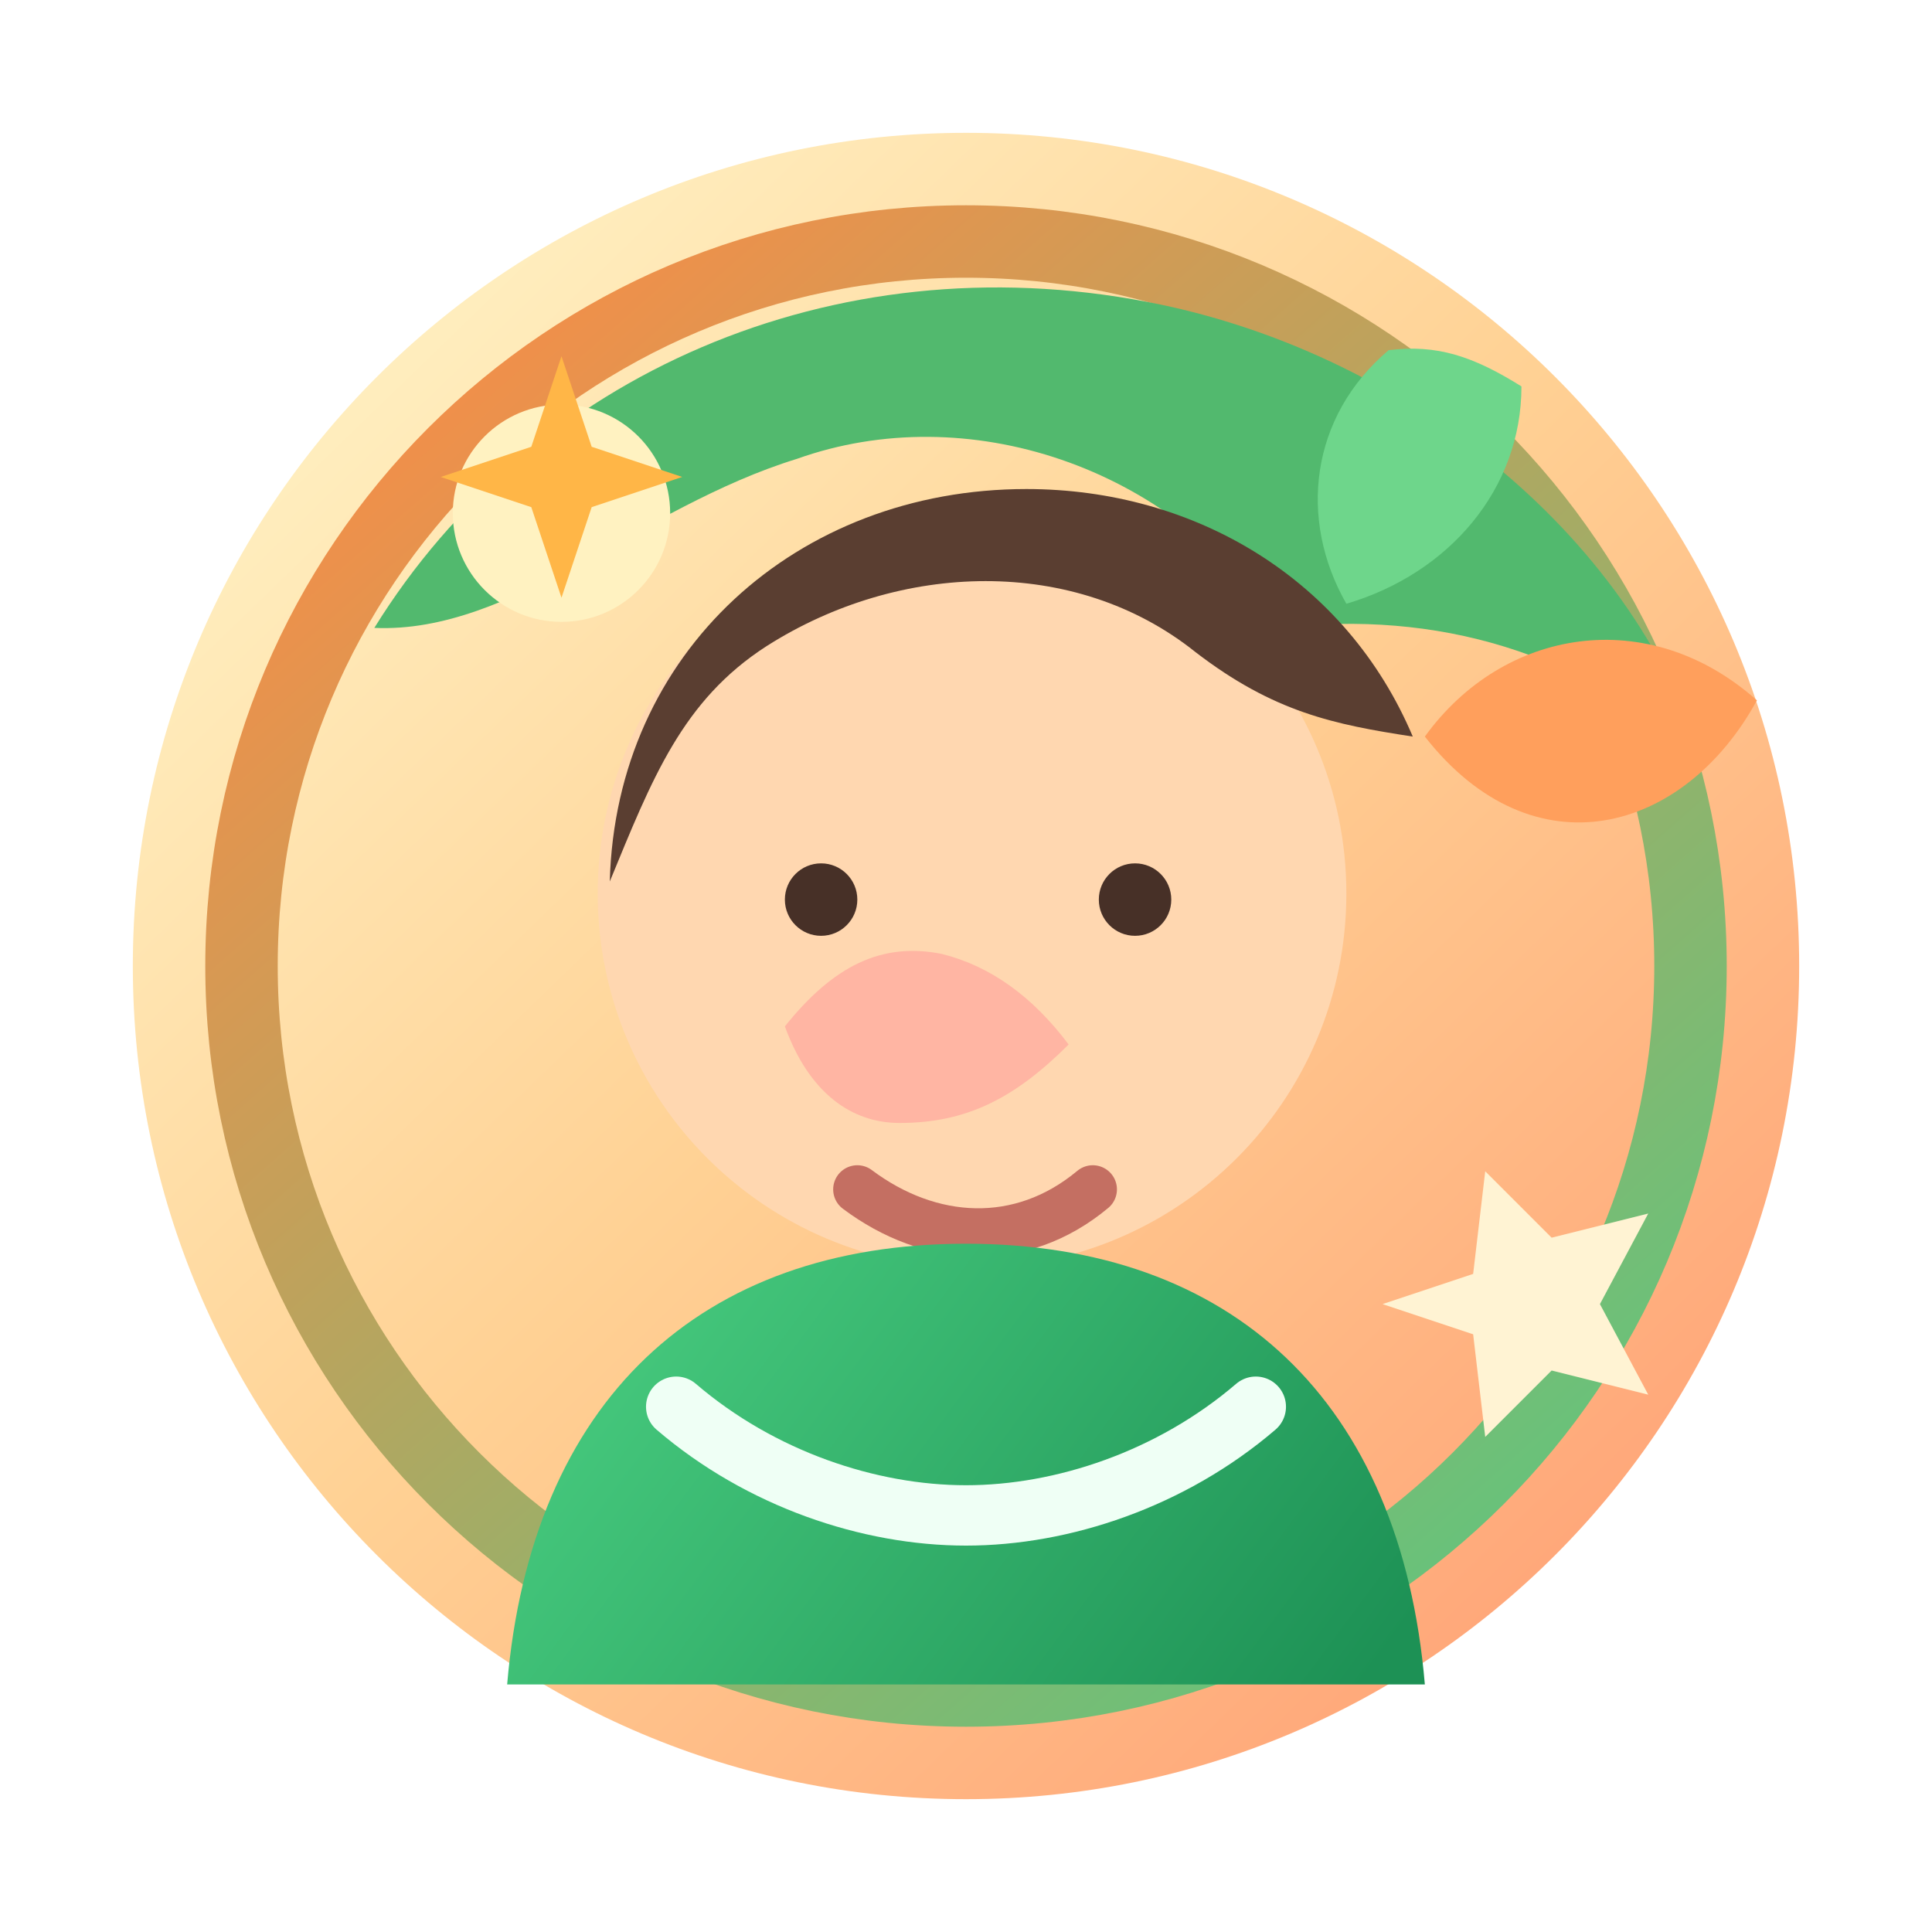
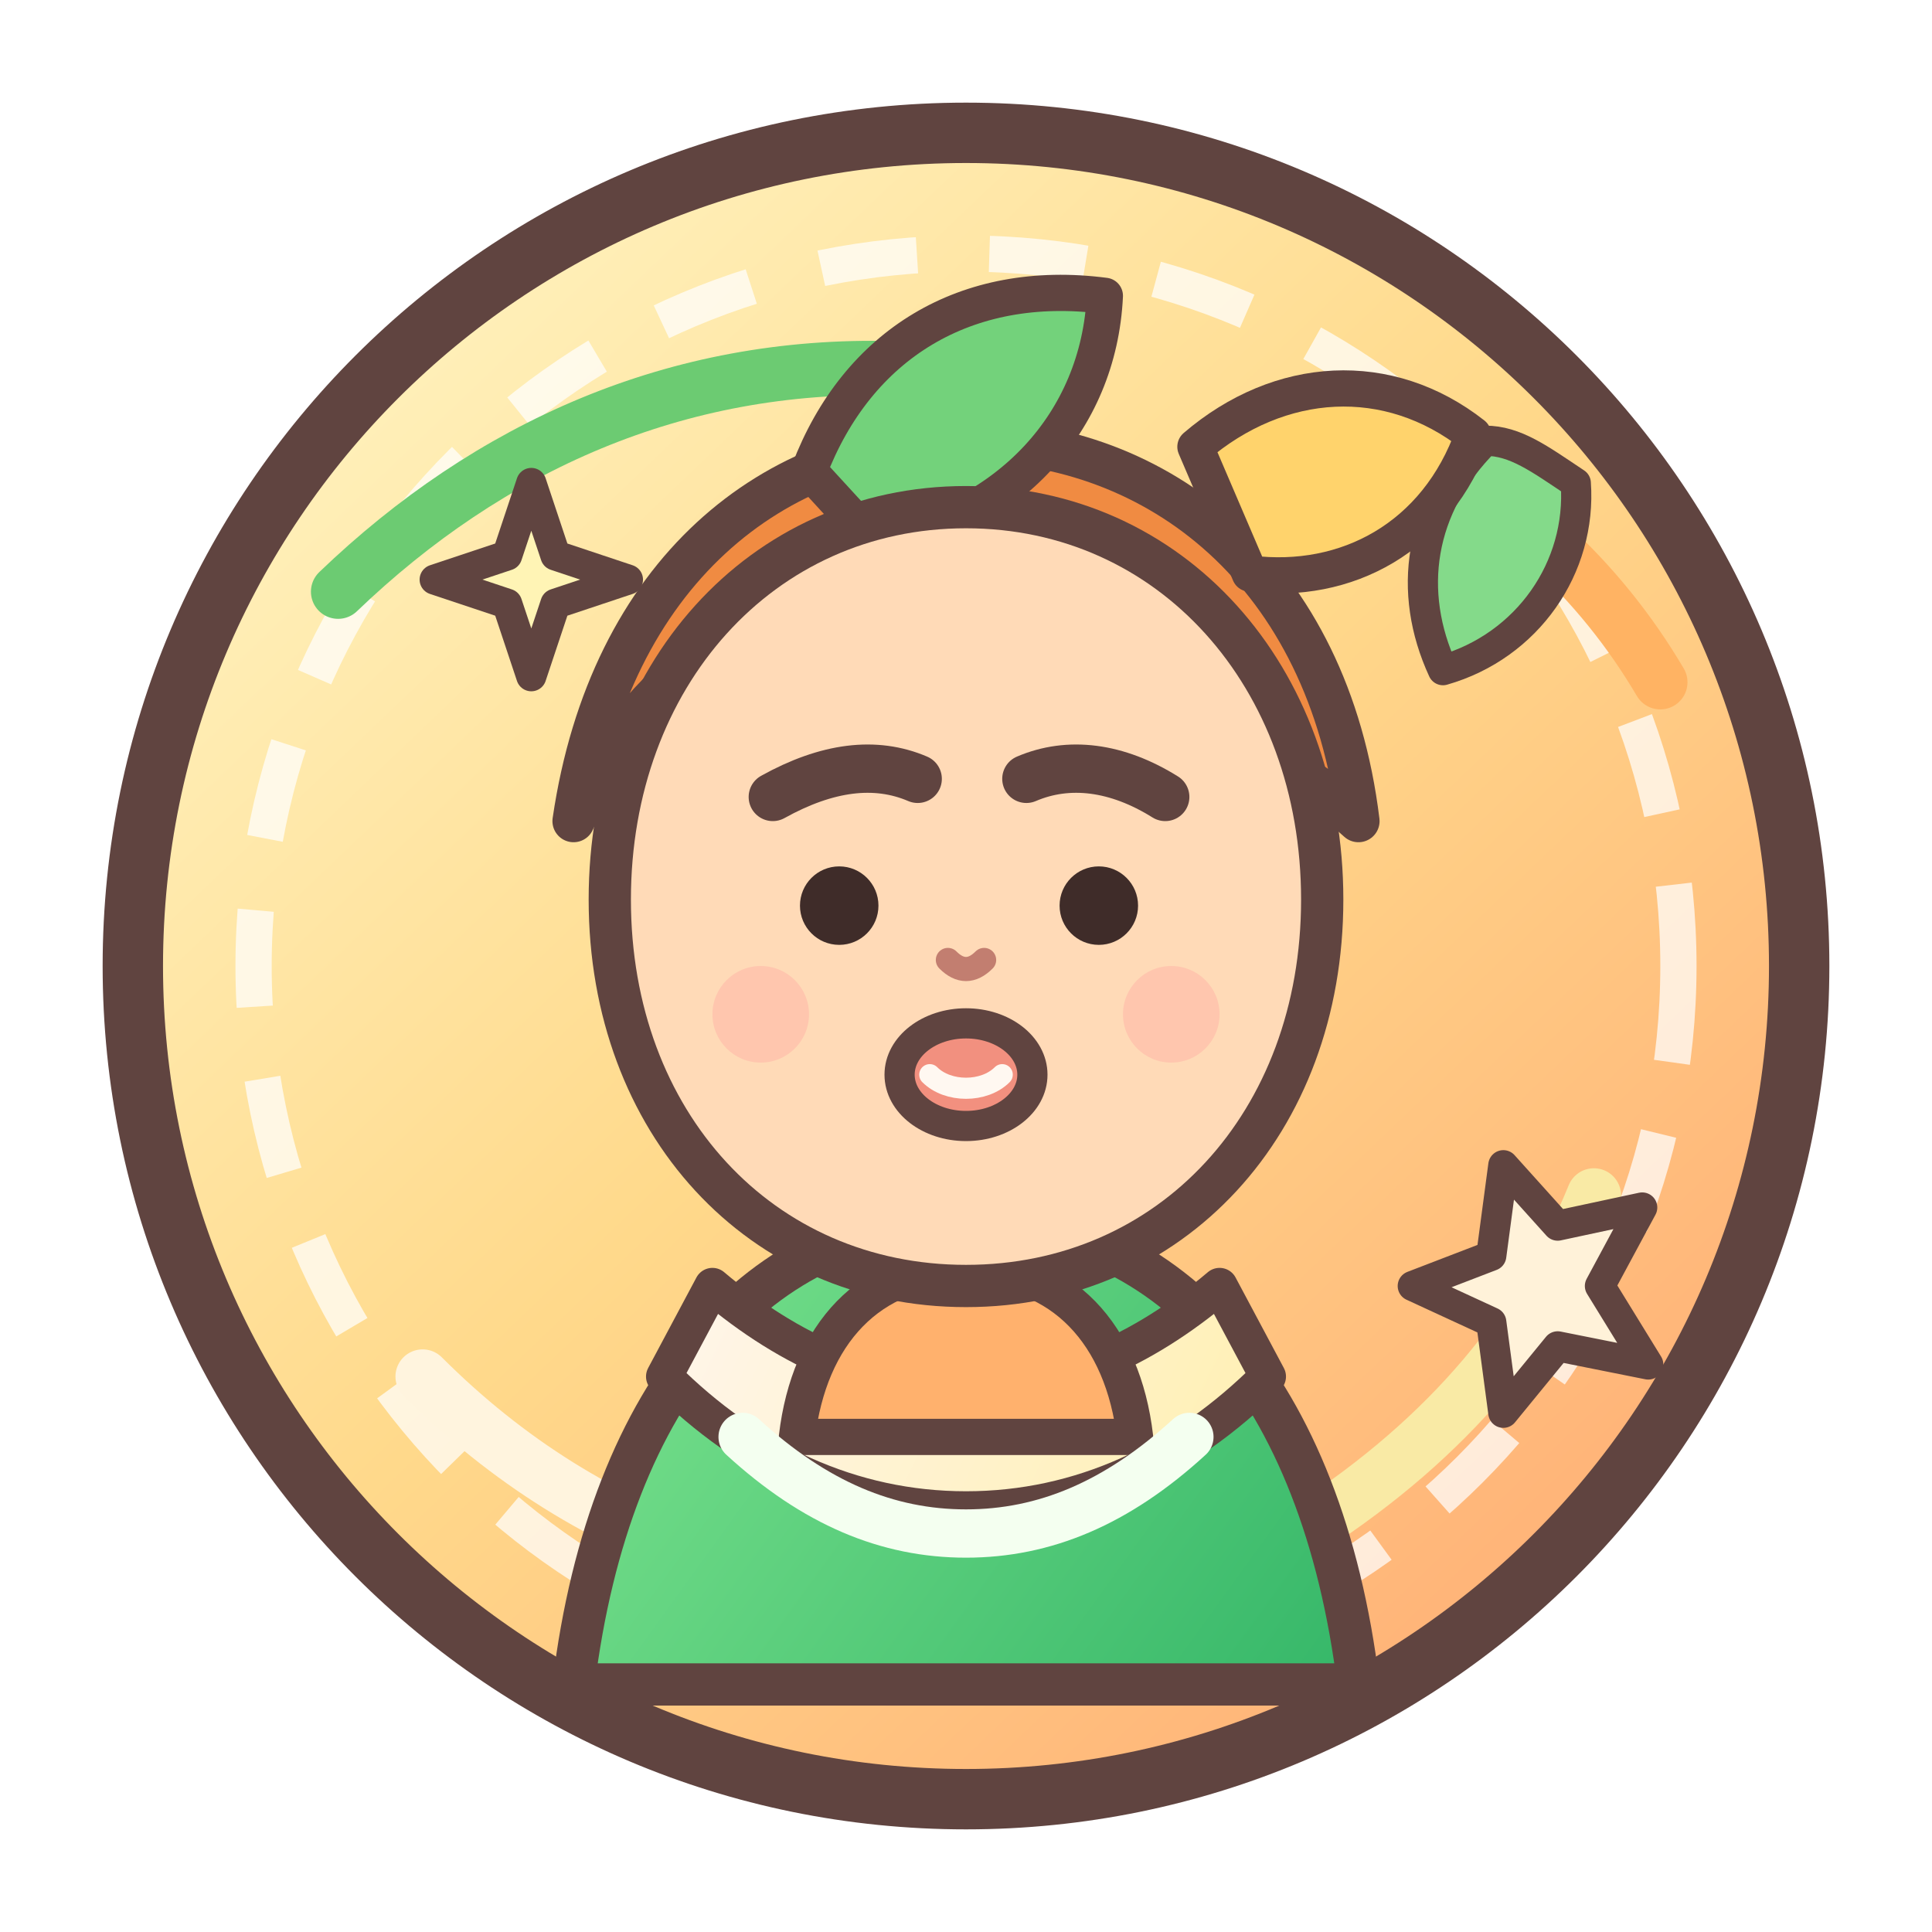
<svg xmlns="http://www.w3.org/2000/svg" width="320" height="320" viewBox="0 0 320 320" fill="none">
  <defs>
-     <linearGradient id="bg" x1="40" y1="34" x2="284" y2="286" gradientUnits="userSpaceOnUse">
-       <stop stop-color="#FFF5C9" />
-       <stop offset="0.48" stop-color="#FFD194" />
-       <stop offset="1" stop-color="#FF9D73" />
+     <linearGradient id="bloomBg" x1="36" y1="28" x2="288" y2="292" gradientUnits="userSpaceOnUse">
+       <stop stop-color="#FFF7C8" />
+       <stop offset="0.48" stop-color="#FFD98B" />
+       <stop offset="1" stop-color="#FFA772" />
    </linearGradient>
-     <linearGradient id="ring" x1="58" y1="42" x2="270" y2="282" gradientUnits="userSpaceOnUse">
-       <stop stop-color="#FF8A45" />
-       <stop offset="1" stop-color="#55C981" />
+     <linearGradient id="bloomBody" x1="103" y1="200" x2="222" y2="286" gradientUnits="userSpaceOnUse">
+       <stop stop-color="#7AE28D" />
+       <stop offset="1" stop-color="#34B668" />
    </linearGradient>
-     <linearGradient id="coat" x1="96" y1="195" x2="220" y2="287" gradientUnits="userSpaceOnUse">
-       <stop stop-color="#4BD082" />
-       <stop offset="1" stop-color="#1D9155" />
+     <linearGradient id="bloomScarf" x1="117" y1="205" x2="202" y2="246" gradientUnits="userSpaceOnUse">
+       <stop stop-color="#FFF5EA" />
+       <stop offset="1" stop-color="#FFF0B5" />
    </linearGradient>
  </defs>
-   <circle cx="160" cy="160" r="138" fill="url(#bg)" />
-   <circle cx="160" cy="160" r="120" fill="none" stroke="url(#ring)" stroke-width="12" />
-   <path d="M62 104C88 62 138 40 190 50C232 58 270 88 282 126C262 108 238 101 212 104C194 77 160 66 132 76C106 84 85 105 62 104Z" fill="#52B96E" />
-   <path d="M236 122C249 104 273 100 291 116C279 138 254 145 236 122Z" fill="#FF9F5C" />
-   <circle cx="161" cy="148" r="62" fill="#FFD7B0" />
-   <path d="M101 146C102 108 132 81 170 81C198 81 223 96 234 122C221 120 211 118 198 108C178 92 149 93 127 107C113 116 108 129 101 146Z" fill="#5A3E31" />
-   <path d="M130 170C138 160 146 156 156 158C164 160 171 165 177 173C168 182 160 186 149 186C141 186 134 181 130 170Z" fill="#FFB5A3" />
-   <circle cx="136" cy="149" r="6" fill="#473027" />
-   <circle cx="188" cy="149" r="6" fill="#473027" />
-   <path d="M142 197C154 206 169 207 181 197" stroke="#C46F62" stroke-width="8" stroke-linecap="round" />
-   <path d="M84 279C88 232 116 206 160 206C204 206 232 232 236 279H84Z" fill="url(#coat)" />
-   <path d="M112 233C126 245 144 251 160 251C176 251 194 245 208 233" stroke="#EFFFF5" stroke-width="10" stroke-linecap="round" />
-   <circle cx="93" cy="85" r="18" fill="#FFF2C1" />
-   <path d="M93 59L98 74L113 79L98 84L93 99L88 84L73 79L88 74L93 59Z" fill="#FFB647" />
-   <path d="M230 58C217 69 215 86 223 100C240 95 252 81 252 64C244 59 238 57 230 58Z" fill="#6ED68B" />
-   <path d="M246 194L257 205L273 201L265 216L273 231L257 227L246 238L244 221L229 216L244 211L246 194Z" fill="#FFF3D3" />
+   <circle cx="160" cy="160" r="138" fill="url(#bloomBg)" stroke="#604440" stroke-width="10" />
+   <circle cx="160" cy="160" r="118" fill="none" stroke="rgba(255,255,255,0.72)" stroke-width="6" stroke-dasharray="16 12" />
+   <path d="M56 98C81 74 112 60 148 61" stroke="#6CCB72" stroke-width="9" stroke-linecap="round" />
+   <path d="M232 74C250 82 265 96 275 113" stroke="#FFB363" stroke-width="9" stroke-linecap="round" />
+   <path d="M264 198C255 220 240 238 217 253" stroke="#F9EAA5" stroke-width="9" stroke-linecap="round" />
+   <path d="M70 228C84 242 100 252 118 258" stroke="#FFF4DE" stroke-width="9" stroke-linecap="round" />
+   <g stroke="#604440" stroke-width="5" stroke-linecap="round" stroke-linejoin="round">
+     <path d="M88 80L92 92L104 96L92 100L88 112L84 100L72 96L84 92L88 80Z" fill="#FFF4B5" />
+     <path d="M246 73C235 84 233 98 239 111C253 107 262 94 261 80C255 76 251 73 246 73Z" fill="#84DA8A" />
+     <path d="M249 193L258 203L272 200L265 213L273 226L258 223L249 234L247 219L234 213L247 208L249 193Z" fill="#FFF2D9" />
+   </g>
+   <path d="M95 279C101 230 126 202 160 202C194 202 219 230 225 279H95Z" fill="url(#bloomBody)" stroke="#604440" stroke-width="7" stroke-linejoin="round" />
+   <path d="M118 213C131 224 145 230 160 230C175 230 189 224 202 213L210 228C196 242 179 250 160 250C141 250 124 242 110 228L118 213Z" fill="url(#bloomScarf)" stroke="#604440" stroke-width="6" stroke-linejoin="round" />
+   <path d="M160 210C144 210 134 221 132 238H188C186 221 176 210 160 210Z" fill="#FFB16D" stroke="#604440" stroke-width="6" stroke-linejoin="round" />
+   <path d="M95 136C101 95 128 73 160 73C192 73 220 95 225 136C214 126 204 121 188 120C176 106 160 101 143 101C124 101 107 110 95 136Z" fill="#F08B42" stroke="#604440" stroke-width="7" stroke-linejoin="round" />
+   <path d="M134 78C142 57 160 46 183 49C182 70 167 86 145 90L134 78Z" fill="#73D27B" stroke="#604440" stroke-width="6" stroke-linejoin="round" />
+   <path d="M198 74C212 62 230 61 244 72C238 89 223 97 207 95L198 74Z" fill="#FFD36C" stroke="#604440" stroke-width="6" stroke-linejoin="round" />
+   <path d="M101 149C101 112 126 84 160 84C194 84 219 112 219 149C219 186 194 213 160 213C126 213 101 186 101 149Z" fill="#FFDAB7" stroke="#604440" stroke-width="7" />
+   <path d="M128 132C137 127 145 126 152 129" stroke="#604440" stroke-width="8" stroke-linecap="round" />
+   <path d="M170 129C177 126 185 127 193 132" stroke="#604440" stroke-width="8" stroke-linecap="round" />
+   <circle cx="139" cy="150" r="6.5" fill="#3F2C29" />
+   <circle cx="182" cy="150" r="6.5" fill="#3F2C29" />
+   <circle cx="126" cy="168" r="8" fill="#FFBEAB" fill-opacity="0.68" />
+   <circle cx="194" cy="168" r="8" fill="#FFBEAB" fill-opacity="0.68" />
+   <path d="M157 159C159 161 161 161 163 159" stroke="#C27E70" stroke-width="4" stroke-linecap="round" />
+   <ellipse cx="160" cy="178" rx="11" ry="8.5" fill="#F2907F" stroke="#604440" stroke-width="5" />
+   <path d="M154 178C157 181 163 181 166 178" stroke="#FFF8F1" stroke-width="3.5" stroke-linecap="round" />
+   <path d="M123 238C135 249 147 254 160 254C173 254 185 249 197 238" stroke="#F4FFF0" stroke-width="8" stroke-linecap="round" />
</svg>
